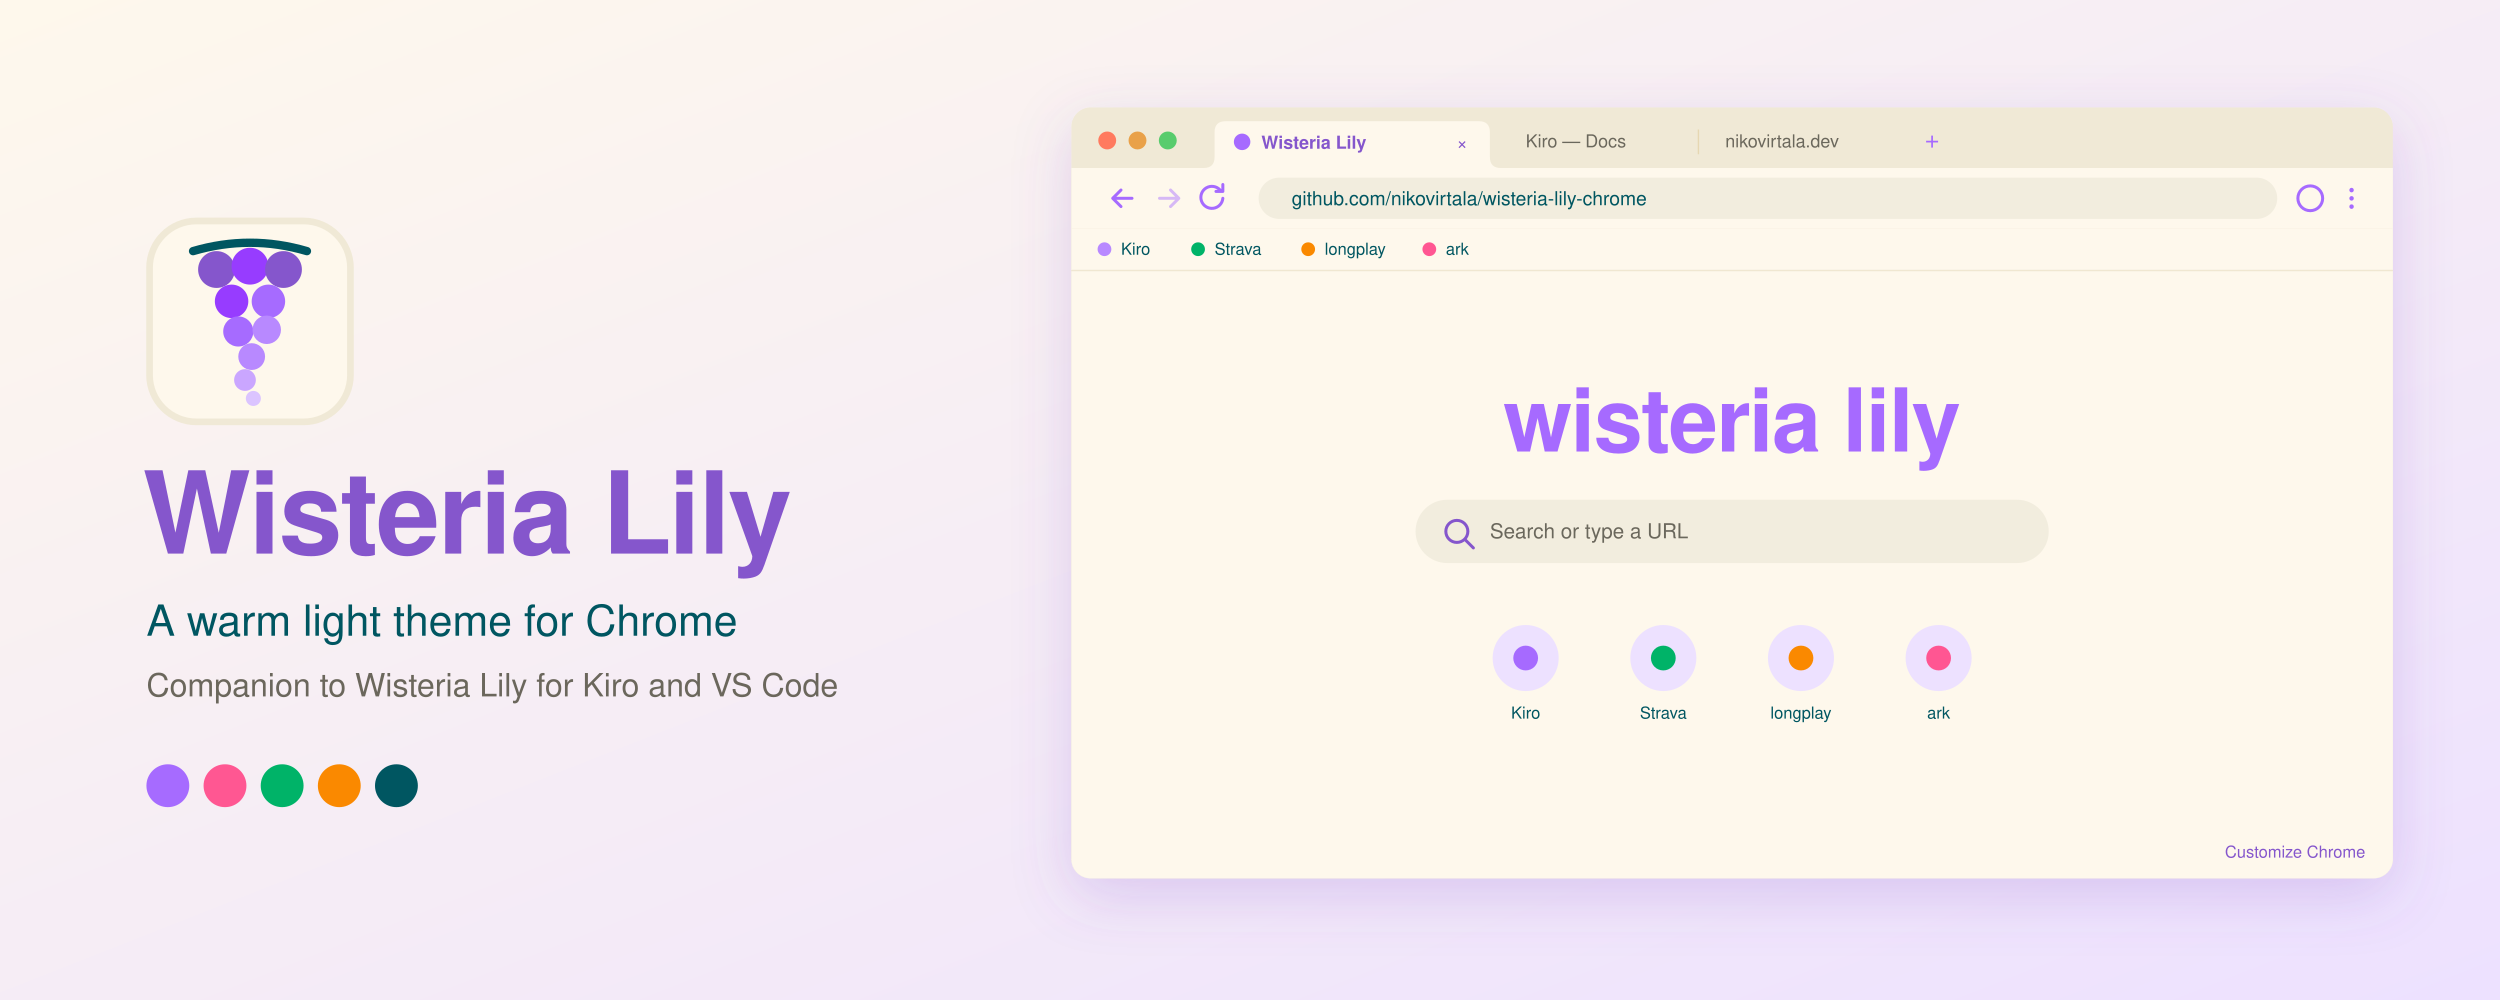
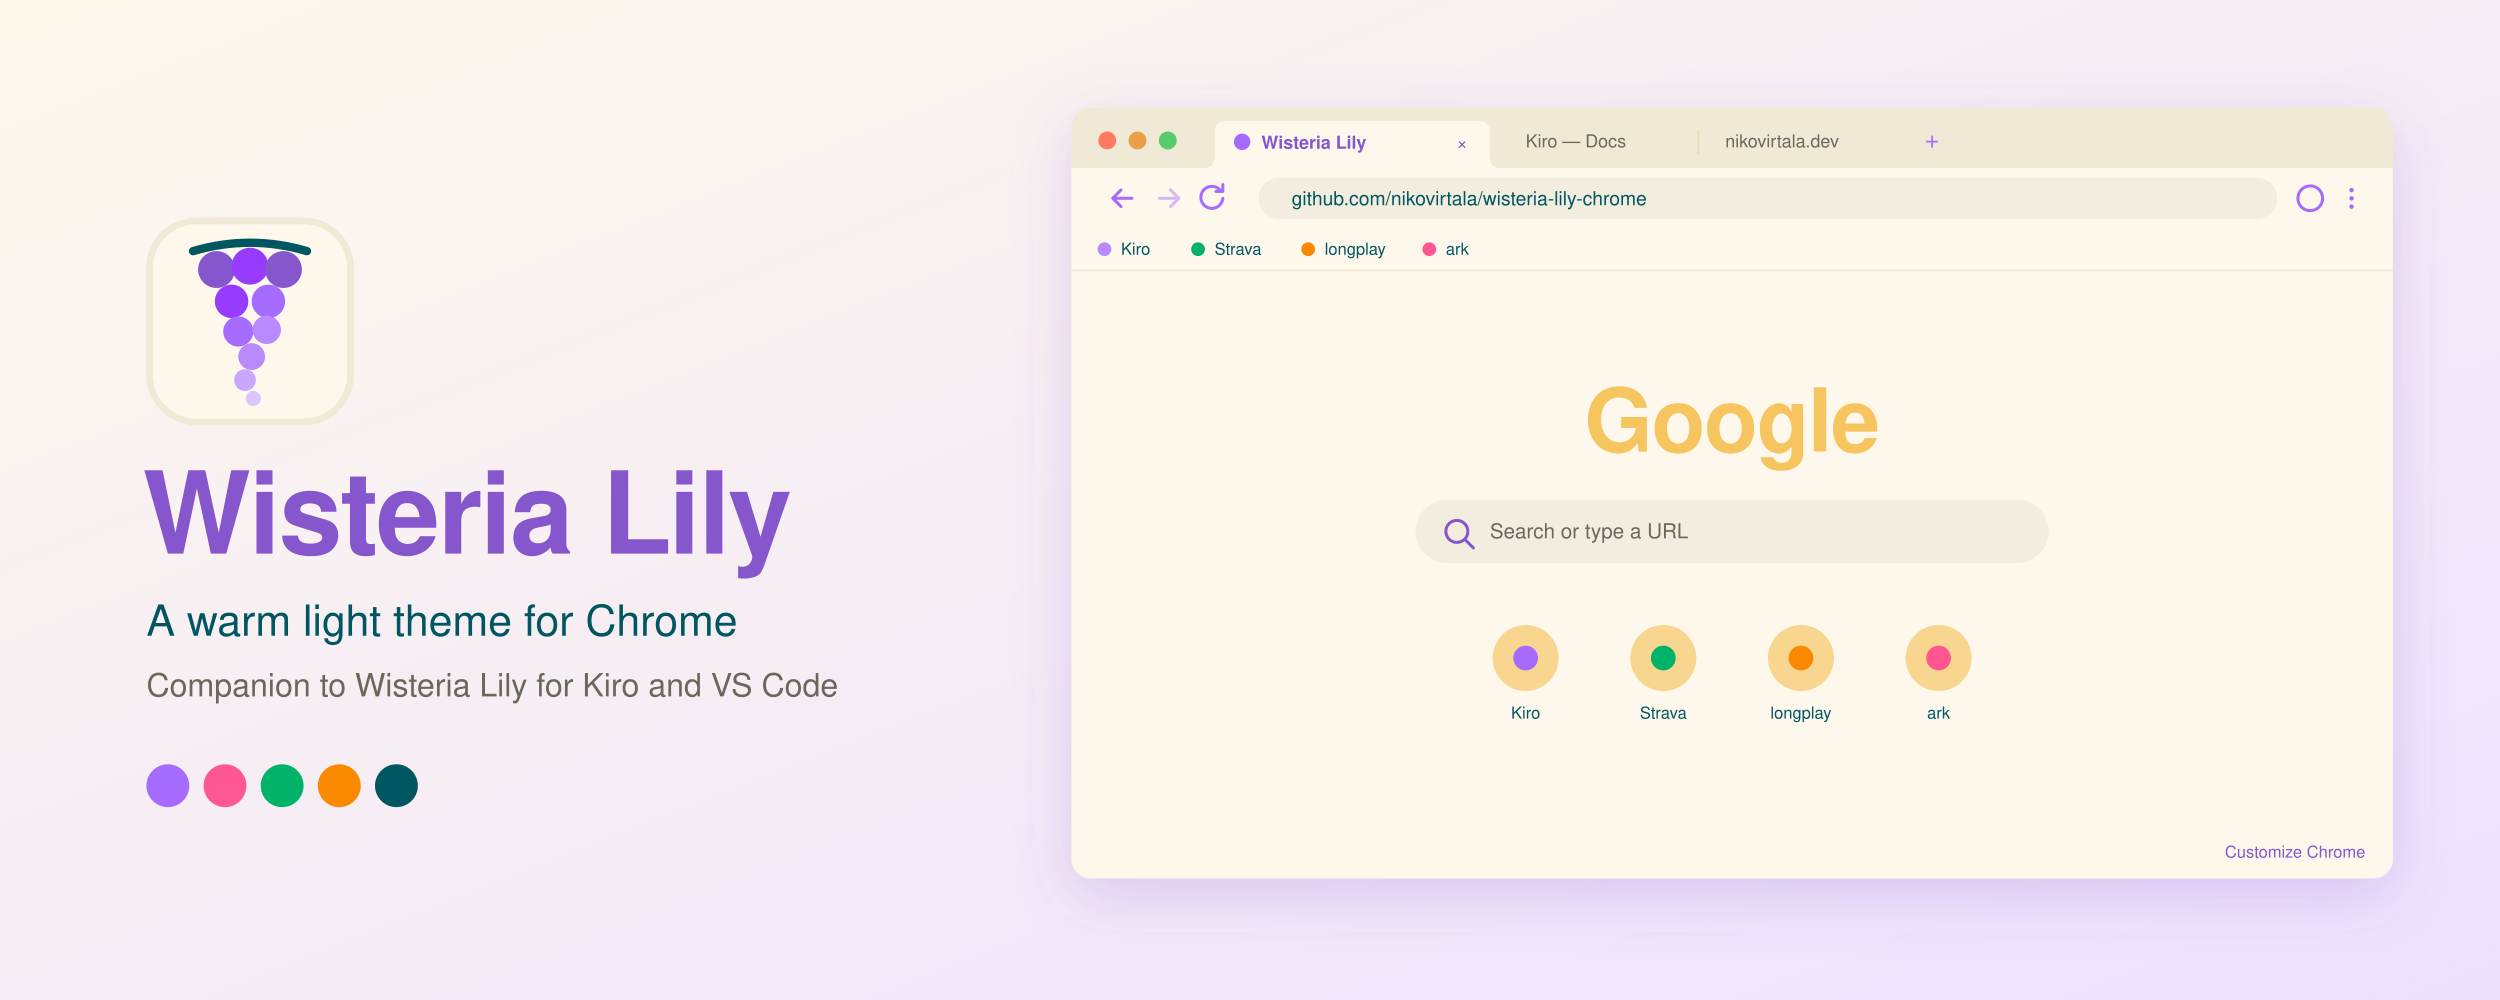
<svg xmlns="http://www.w3.org/2000/svg" width="1400" height="560" viewBox="0 0 1400 560" font-family="-apple-system, 'Segoe UI', Helvetica, Arial, sans-serif">
  <defs>
    <linearGradient id="bg" x1="0" y1="0" x2="1" y2="1">
      <stop offset="0" stop-color="#FEF8EC" />
      <stop offset="1" stop-color="#EDE1FF" />
    </linearGradient>
    <filter id="sh" x="-10%" y="-10%" width="120%" height="130%">
      <feDropShadow dx="0" dy="10" stdDeviation="16" flood-color="#8556CC" flood-opacity="0.22" />
    </filter>
  </defs>
  <rect width="1400" height="560" fill="url(#bg)" />
  <svg x="80" y="120" width="120" height="120" viewBox="0 0 128 128" font-family="-apple-system, 'Segoe UI', Helvetica, Arial, sans-serif">
    <rect x="4" y="4" width="120" height="120" rx="28" fill="#FEF8EC" stroke="#F0E9D6" stroke-width="4" />
    <path d="M30 22 Q64 12 98 22" fill="none" stroke="#005661" stroke-width="5" stroke-linecap="round" />
    <circle cx="44" cy="33" r="11" fill="#8556CC" />
    <circle cx="64" cy="31" r="11" fill="#973CFF" />
    <circle cx="84" cy="33" r="11" fill="#8556CC" />
    <circle cx="53" cy="52" r="10" fill="#973CFF" />
    <circle cx="75" cy="52" r="10" fill="#A66BFF" />
    <circle cx="57" cy="70" r="9" fill="#A66BFF" />
    <circle cx="74" cy="69" r="8.5" fill="#B889FF" />
    <circle cx="65" cy="85" r="8" fill="#B889FF" />
    <circle cx="61" cy="99" r="6.5" fill="#CAA6FF" />
    <circle cx="66" cy="110" r="4.5" fill="#DBC4FF" />
  </svg>
  <text x="80" y="310" font-size="64" font-weight="700" fill="#8556CC" letter-spacing="-1">Wisteria Lily</text>
  <text x="82" y="356" font-size="24" fill="#005661">A warm light theme for Chrome</text>
  <text x="82" y="390" font-size="18" fill="#6B675C">Companion to Wisteria Lily for Kiro and VS Code</text>
  <g>
    <circle cx="94" cy="440" r="12" fill="#A66BFF" />
    <circle cx="126" cy="440" r="12" fill="#FF5792" />
    <circle cx="158" cy="440" r="12" fill="#00B368" />
    <circle cx="190" cy="440" r="12" fill="#FA8900" />
    <circle cx="222" cy="440" r="12" fill="#005661" />
  </g>
  <g filter="url(#sh)">
    <svg x="600" y="60" width="740" height="432" viewBox="0 0 960 560" font-family="-apple-system, 'Segoe UI', Helvetica, Arial, sans-serif">
      <defs>
        <clipPath id="win">
          <rect width="960" height="560" rx="14" />
        </clipPath>
      </defs>
      <g clip-path="url(#win)">
        <rect width="960" height="560" fill="#F0E9D6" />
        <circle cx="26" cy="24" r="6.5" fill="#FF7A5F" />
        <circle cx="48" cy="24" r="6.5" fill="#E9A149" />
        <circle cx="70" cy="24" r="6.5" fill="#58CC6D" />
        <text x="330" y="29" font-size="13" fill="#6B675C">Kiro — Docs</text>
        <rect x="455" y="16" width="1" height="18" fill="#E6D7B2" />
        <text x="475" y="29" font-size="13" fill="#6B675C">nikovirtala.dev</text>
        <text x="620" y="29" font-size="18" fill="#A66BFF">+</text>
        <path d="M96 44 Q104 44 104 36 L104 18 Q104 10 112 10 L296 10 Q304 10 304 18 L304 36 Q304 44 312 44 Z" fill="#FEF8EC" />
        <circle cx="124" cy="25" r="6" fill="#A66BFF" />
        <text x="138" y="30" font-size="13" fill="#8556CC" font-weight="600">Wisteria Lily</text>
        <text x="280" y="30" font-size="13" fill="#8556CC">×</text>
        <rect y="44" width="960" height="44" fill="#FEF8EC" />
        <g fill="none" stroke="#A66BFF" stroke-width="2.2" stroke-linecap="round" stroke-linejoin="round">
          <path d="M30 66 h14 M30 66 l6 -6 M30 66 l6 6" />
          <path d="M78 66 h-14 M78 66 l-6 -6 M78 66 l-6 6" opacity="0.45" />
          <path d="M108 60 a8 8 0 1 0 2 6 M110 56 v5 h-5" />
          <circle cx="900" cy="66" r="9" />
          <path d="M930 60 v0.1 M930 66 v0.1 M930 72 v0.1" stroke-width="3.2" />
        </g>
        <rect x="136" y="51" width="740" height="30" rx="15" fill="#F2EDDE" />
        <text x="160" y="71" font-size="14" fill="#005661">github.com/nikovirtala/wisteria-lily-chrome</text>
        <rect y="88" width="960" height="30" fill="#FEF8EC" />
        <g font-size="12" fill="#005661">
          <circle cx="24" cy="103" r="5" fill="#B889FF" />
          <text x="36" y="107">Kiro</text>
          <circle cx="92" cy="103" r="5" fill="#00B368" />
          <text x="104" y="107">Strava</text>
          <circle cx="172" cy="103" r="5" fill="#FA8900" />
          <text x="184" y="107">longplay</text>
          <circle cx="260" cy="103" r="5" fill="#FF5792" />
          <text x="272" y="107">ark</text>
        </g>
        <rect y="118" width="960" height="1" fill="#F0E7D1" />
        <rect y="119" width="960" height="441" fill="#FEF8EC" />
-         <text x="480" y="250" font-size="64" font-weight="600" text-anchor="middle" fill="#A66BFF" letter-spacing="-1">wisteria lily</text>
+         <text x="480" y="250" font-size="64" font-weight="600" text-anchor="middle" fill="#F7C560" letter-spacing="-1">Google</text>
        <rect x="250" y="285" width="460" height="46" rx="23" fill="#F2EDDE" />
        <circle cx="280" cy="308" r="8" fill="none" stroke="#8556CC" stroke-width="2.2" />
        <path d="M286 314 l6 6" stroke="#8556CC" stroke-width="2.2" stroke-linecap="round" />
        <text x="304" y="313" font-size="15" fill="#6B675C">Search or type a URL</text>
        <g font-size="12" fill="#005661" text-anchor="middle">
-           <circle cx="330" cy="400" r="24" fill="#EDE1FF" />
+           <circle cx="330" cy="400" r="24" fill="#F9D68F" />
          <circle cx="330" cy="400" r="9" fill="#A66BFF" />
          <text x="330" y="444">Kiro</text>
-           <circle cx="430" cy="400" r="24" fill="#EDE1FF" />
+           <circle cx="430" cy="400" r="24" fill="#F9D68F" />
          <circle cx="430" cy="400" r="9" fill="#00B368" />
          <text x="430" y="444">Strava</text>
-           <circle cx="530" cy="400" r="24" fill="#EDE1FF" />
+           <circle cx="530" cy="400" r="24" fill="#F9D68F" />
          <circle cx="530" cy="400" r="9" fill="#FA8900" />
          <text x="530" y="444">longplay</text>
-           <circle cx="630" cy="400" r="24" fill="#EDE1FF" />
+           <circle cx="630" cy="400" r="24" fill="#F9D68F" />
          <circle cx="630" cy="400" r="9" fill="#FF5792" />
          <text x="630" y="444">ark</text>
        </g>
        <text x="940" y="545" font-size="12" text-anchor="end" fill="#8556CC">Customize Chrome</text>
      </g>
    </svg>
  </g>
</svg>
